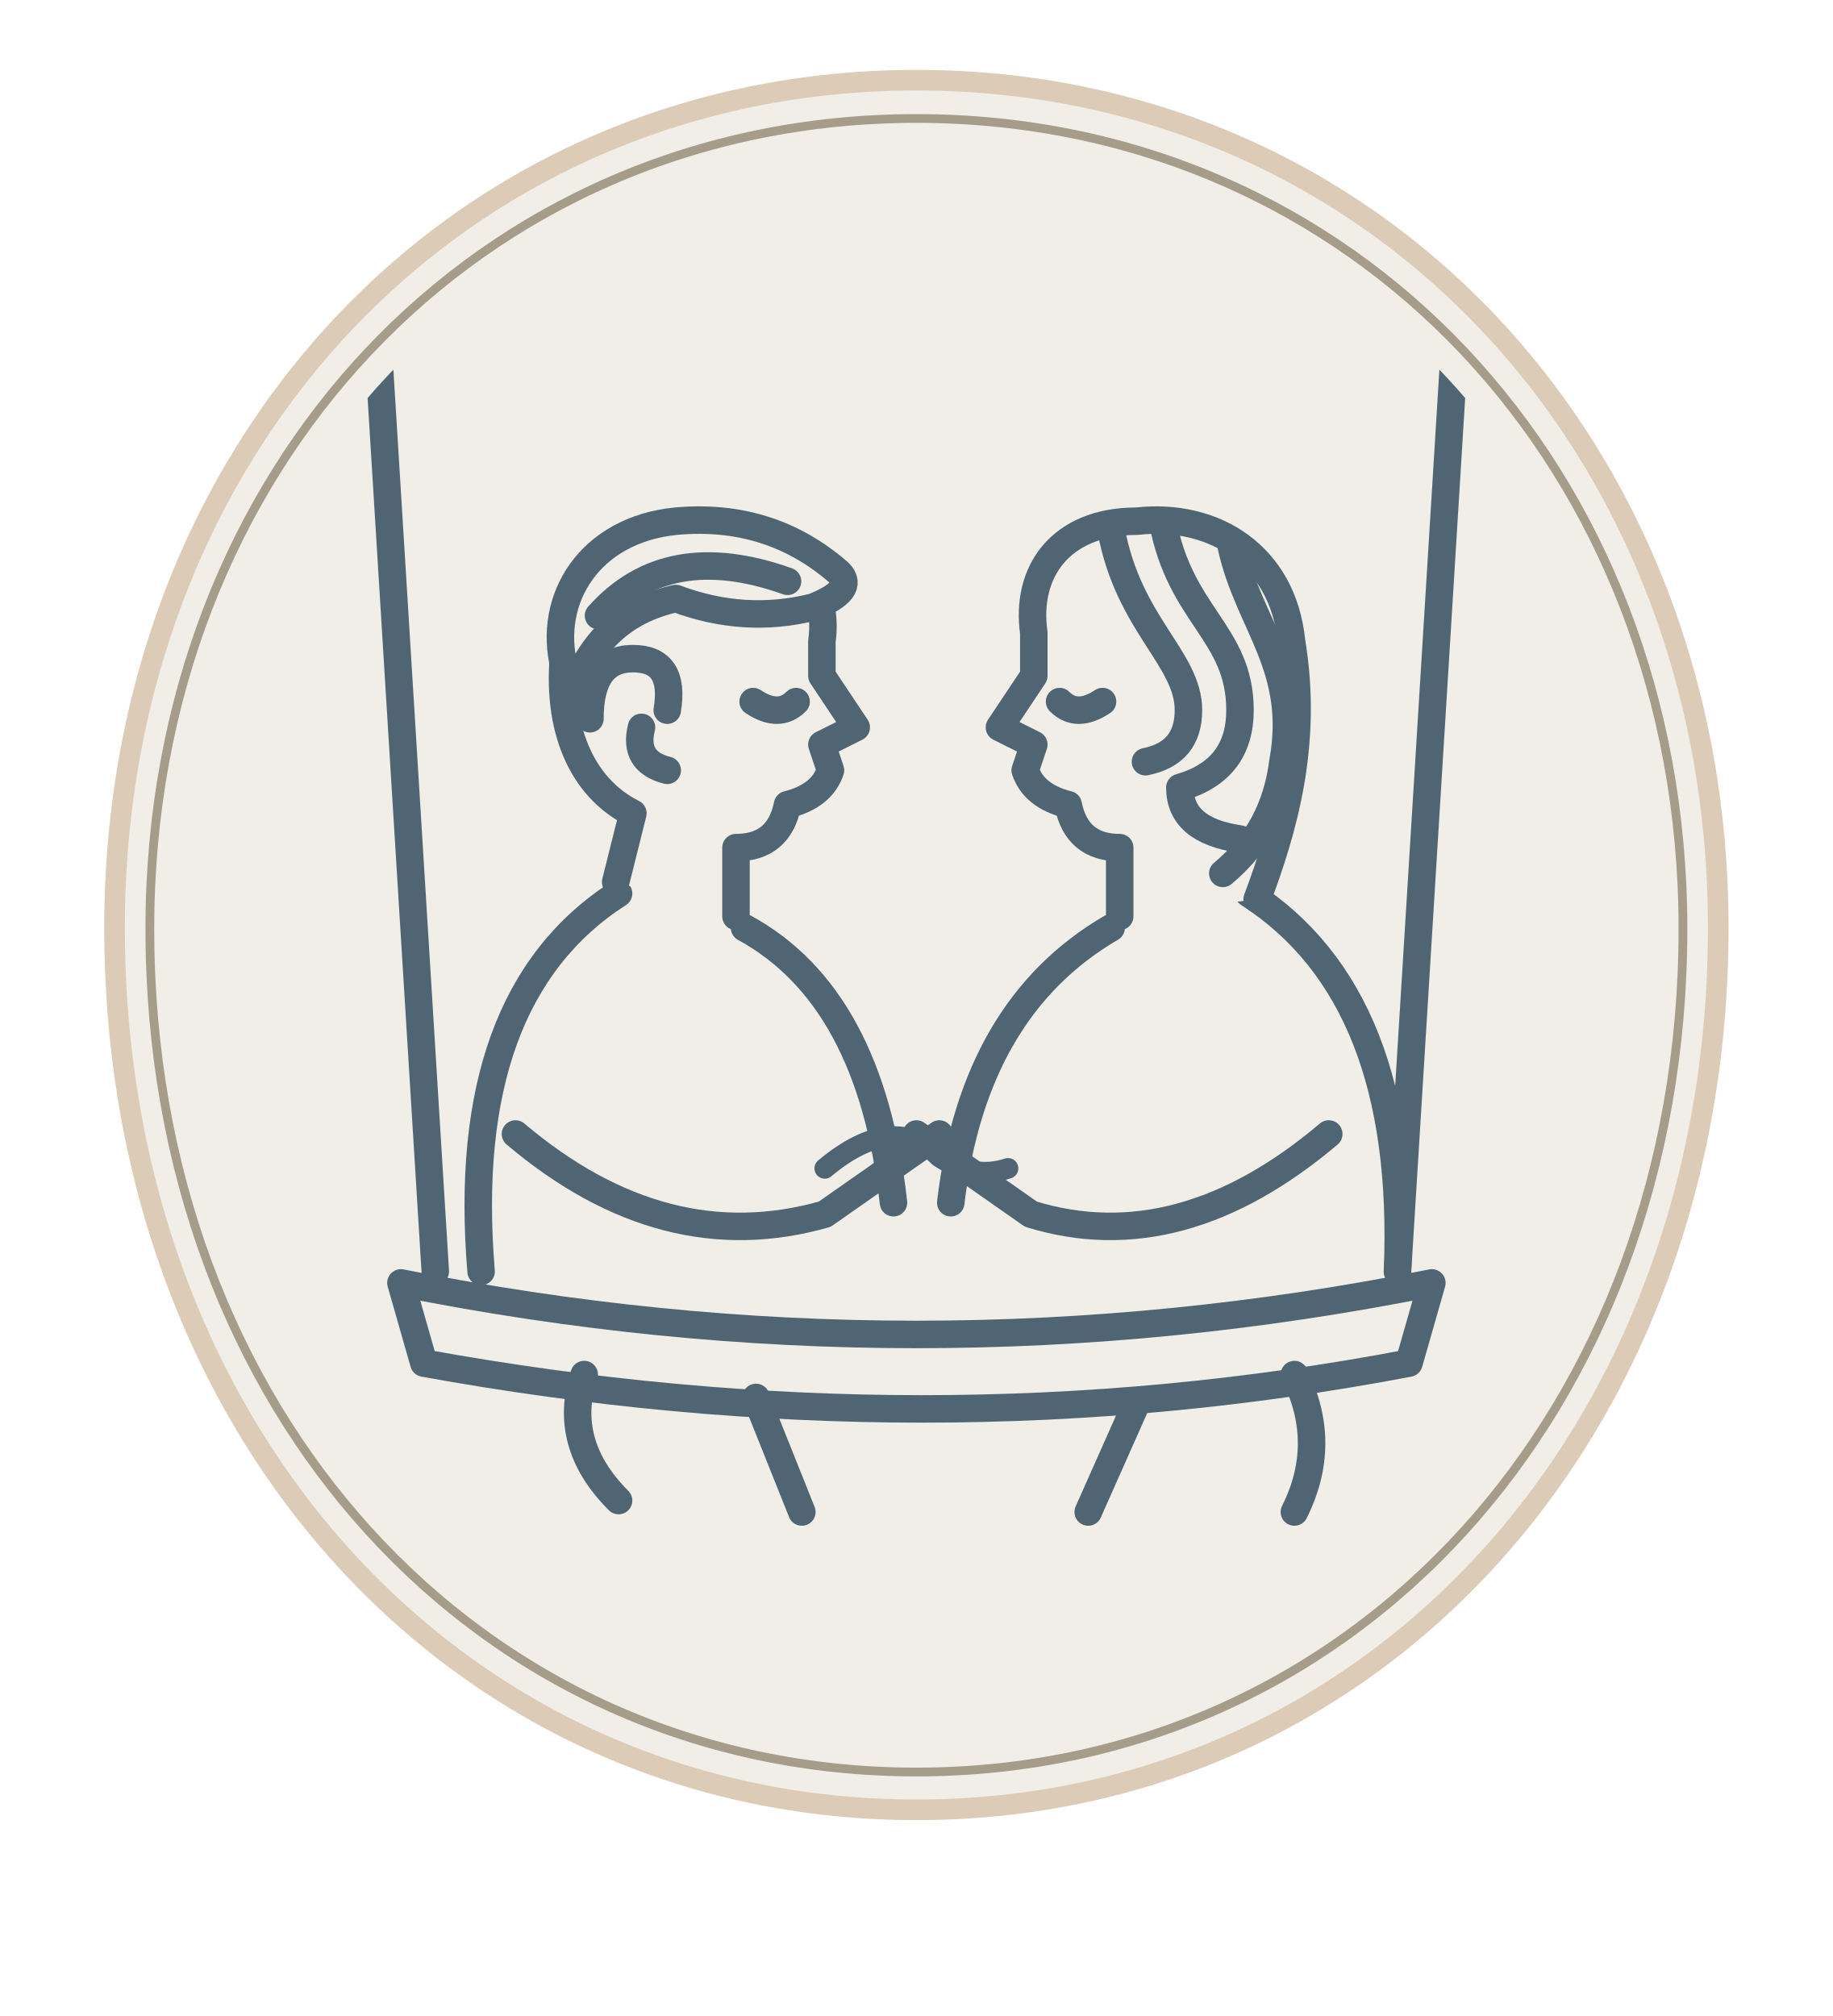
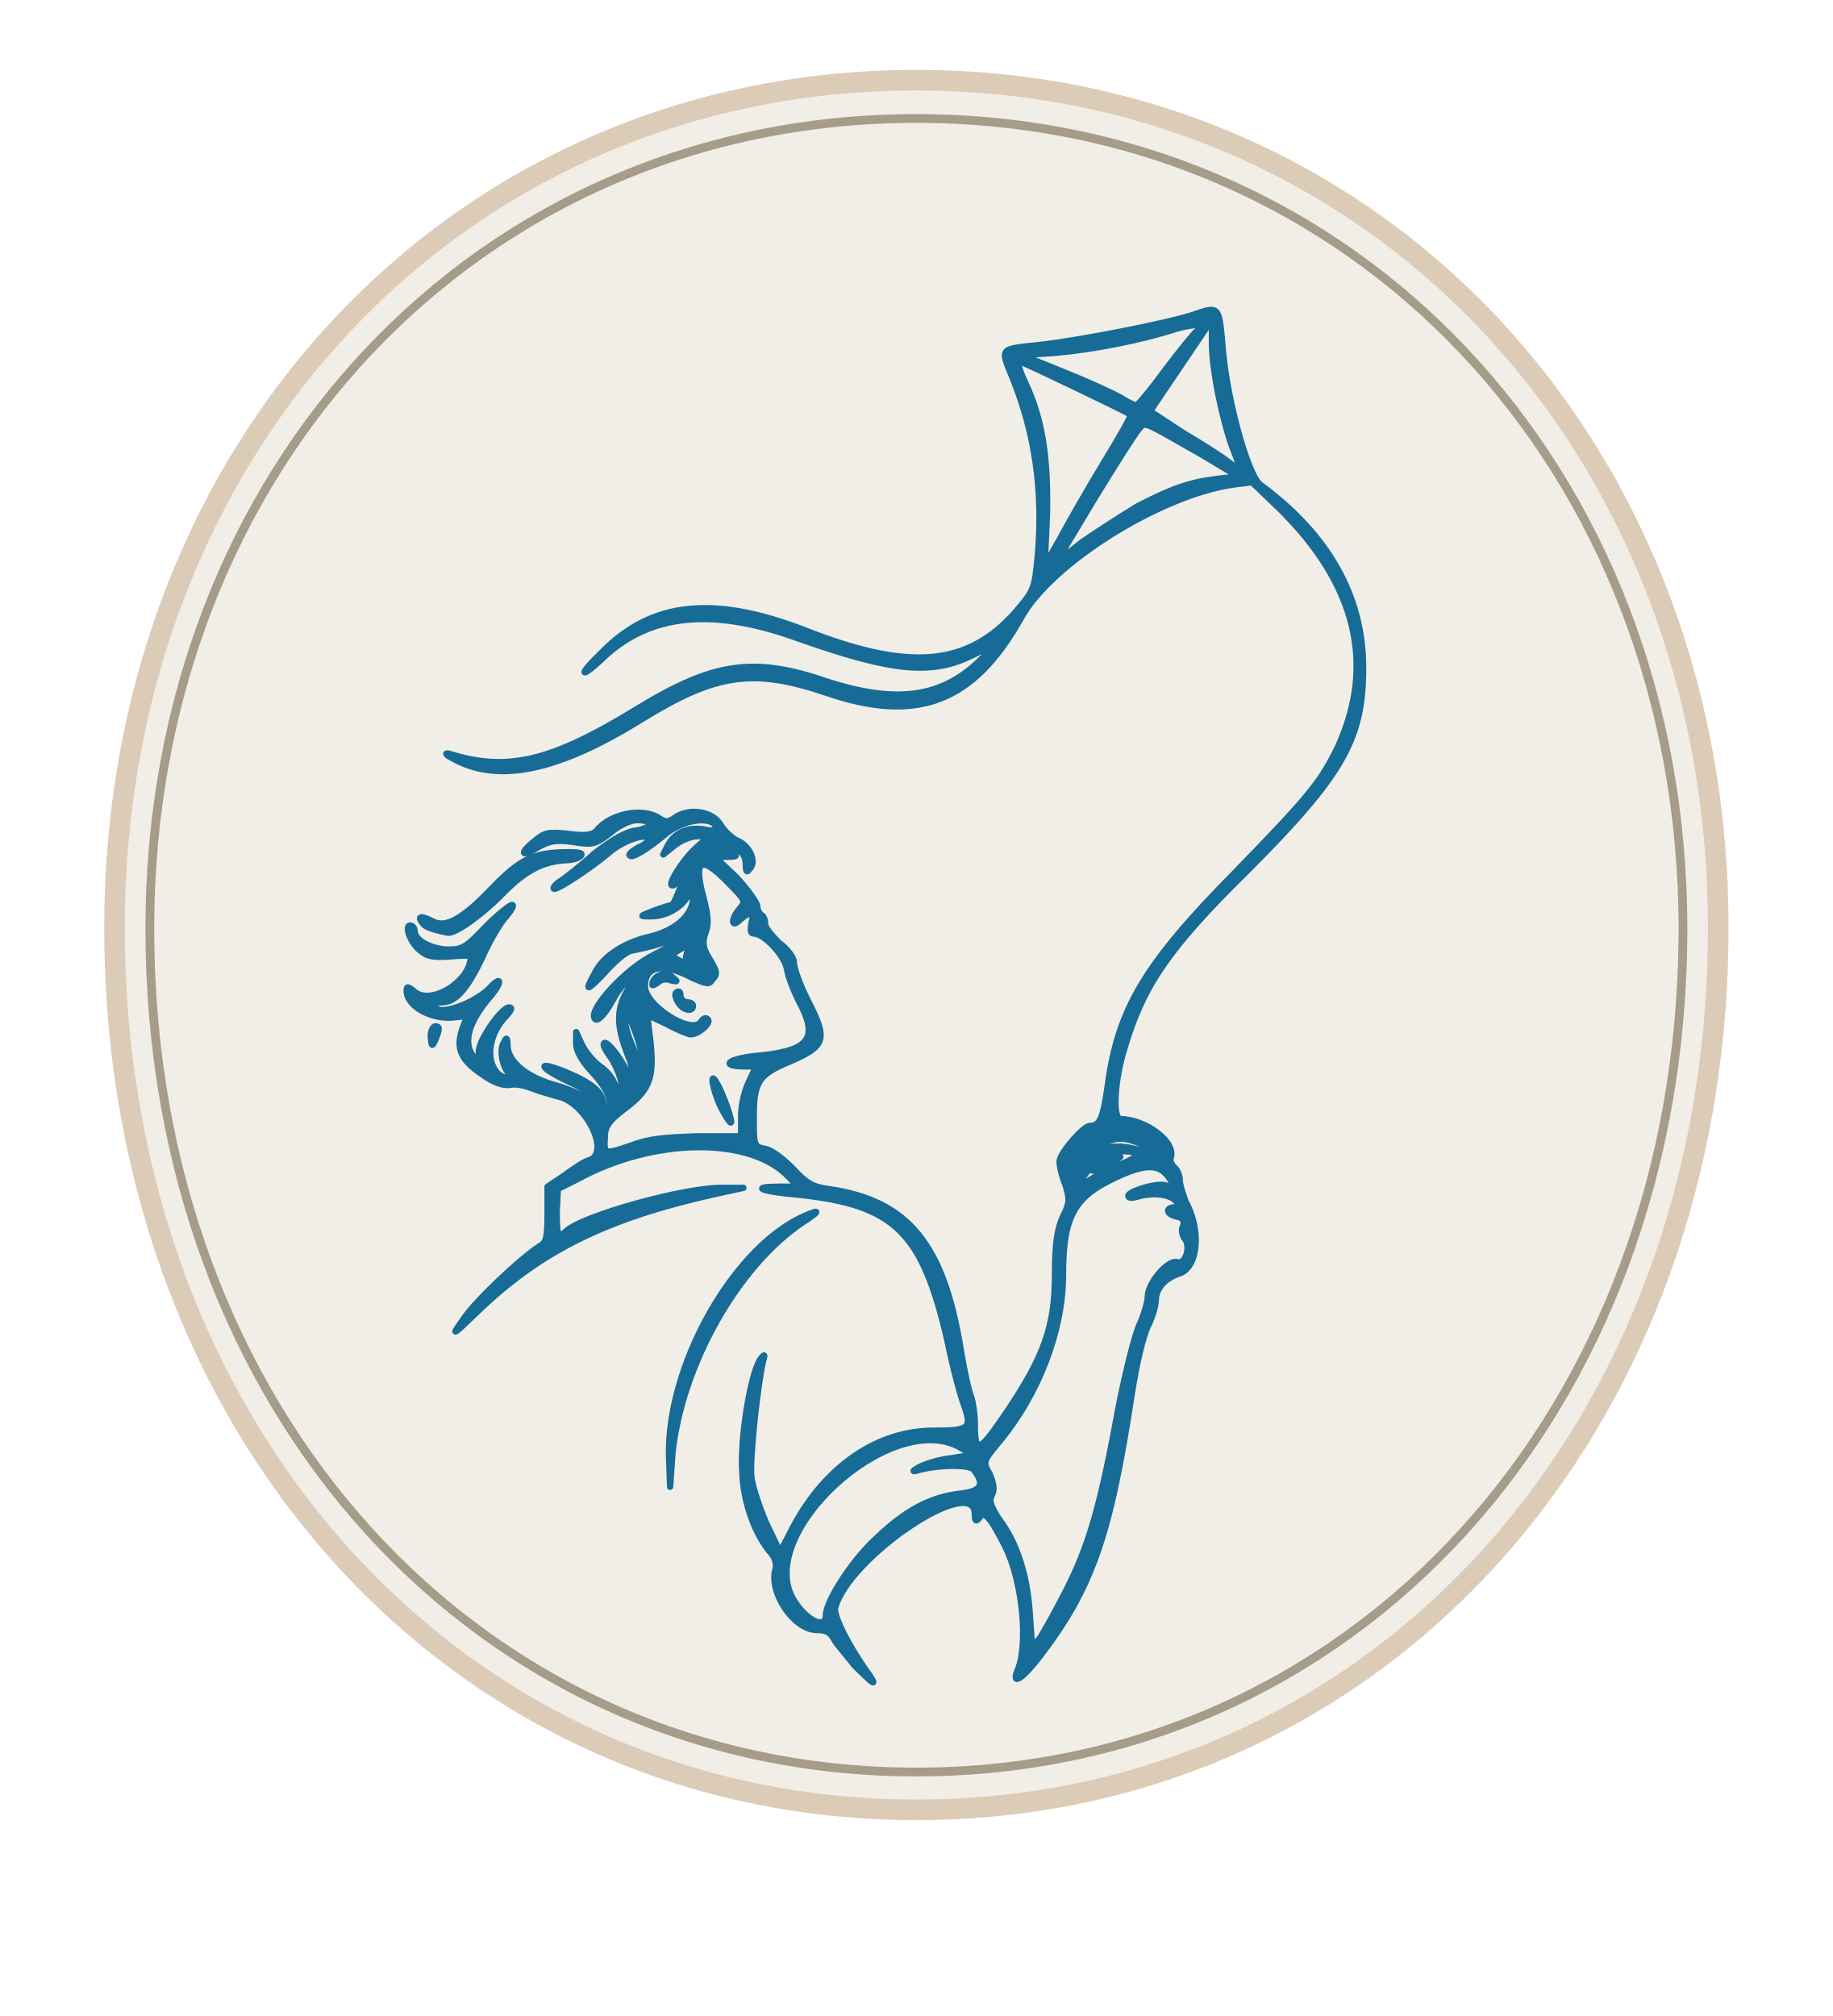
- <svg xmlns="http://www.w3.org/2000/svg" viewBox="0 0 160 176" aria-hidden="true" focusable="false" data-badge-art="ind-complicite-10" data-art-motif="a-swing-for-two">
+ <svg xmlns="http://www.w3.org/2000/svg" viewBox="0 0 160 176" aria-hidden="true" focusable="false" data-badge-art="ind-complicite-10" data-art-motif="le-complice-au-vent">
  <defs>
    <clipPath id="oba-asset-ind-complicite-10-e-scene">
      <path d="M80 7 C120 7 150 39 150 81 C150 125 120 158 80 158 C40 158 10 125 10 81 C10 39 40 7 80 7Z" transform="translate(80 83) scale(.92) translate(-80 -83)" />
    </clipPath>
  </defs>
  <path d="M80 7 C120 7 150 39 150 81 C150 125 120 158 80 158 C40 158 10 125 10 81 C10 39 40 7 80 7Z" fill="#F0EEE7" stroke="#DCCCB7" stroke-width="1.8" />
  <path d="M80 7 C120 7 150 39 150 81 C150 125 120 158 80 158 C40 158 10 125 10 81 C10 39 40 7 80 7Z" transform="translate(80 83) scale(.956) translate(-80 -83)" fill="none" stroke="#A59C89" stroke-width=".8" />
-   <g clip-path="url(#oba-asset-ind-complicite-10-e-scene)" fill="none" stroke="#4F6573" stroke-width="2.4" stroke-linecap="round" stroke-linejoin="round">
-     <path d="M33 30 L38 111 M127 30 L122 111 M35 112 Q80 121 125 112 L123 119 Q81 127 37 119 Z" />
-     <path d="M42 111 Q40 87 54 78 M65 81 Q76 87 78 105 M122 111 Q123 87 109 78 M97 81 Q85 88 83 105" />
-     <path d="M45 99 Q58 110 72 106 L82 99 M116 99 Q103 110 90 106 L80 99" />
-     <path d="M72 102 Q78 97 82 101 Q85 103 88 102" stroke-width="1.8" />
-     <path d="M51 120 Q49 126 54 131 M66 122 L70 132 M99 123 L95 132 M113 120 Q116 126 113 132" />
-     <g transform="translate(62 62) rotate(0) scale(0.75 0.75)" stroke-width="3.2">
-       <path d="M-11 20 L-9 12 C-15 9-18 2-17-7 C-17-16-10-22 0-21 C9-21 14-15 13-8 L13-4 L17 2 L13 4 L14 7 Q13 10 9 11 Q8 16 3 16 L3 24" fill="#F0EEE7" />
-       <path d="M-17-5 C-19-13-14-21-4-22 Q7-23 15-16 Q17-14 12-12 Q4-10-4-13 Q-13-11-16-2" fill="#F0EEE7" />
-       <path d="M-13-11 Q-5-20 9-15 M-14 1 Q-14-6-9-6 Q-4-6-5 0 M-8 2 Q-9 6-5 7" />
-       <path d="M5-1 Q8 1 10-1" />
-     </g>
-     <g transform="translate(100 62) rotate(0) scale(-0.75 0.75)" stroke-width="3.2">
-       <path d="M-13 22 C-16 14-19 4-17-8 C-16-18-8-23 1-22 C10-22 14-16 13-9 L13-4 L17 2 L13 4 L14 7 Q13 10 9 11 Q8 16 3 16 L3 24" fill="#F0EEE7" />
-       <path d="M-2-22 C-4-11-11-9-11 0 Q-11 7-4 9 Q-4 14-11 15 M4-21 C2-10-5-6-5 0 Q-5 5 0 6 M-10-19 C-12-10-18-5-16 6 Q-15 14-9 19" />
-       <path d="M5-1 Q8 1 10-1" />
-     </g>
+   <g clip-path="url(#oba-asset-ind-complicite-10-e-scene)" fill="#176B97" stroke="#176B97" stroke-width=".55" stroke-linejoin="round">
+     <path d="M74.6 145.4C73.9 144.5 73 143.5 72.8 143.1 72.5 142.5 72.1 142.3 71.3 142.3 69.3 142.3 67.1 139 67.7 137 67.8 136.6 67.7 136.1 67.4 135.7 65.9 134 64.9 131.2 64.8 128.5 64.6 125.6 65.5 120.2 66.3 118.8 66.6 118.3 66.8 118.2 66.7 118.5 66.2 120.2 65.4 127.5 65.6 129 65.7 129.8 66.3 131.6 66.9 133L68.1 135.5 69.3 133.2C72.1 128 76.6 124.9 81.5 124.9 84.7 124.9 84.9 124.7 84.1 122.5 83.9 122 83.2 119.5 82.7 117 80.5 107.5 78.1 105.2 69.7 104.3 66.3 104 65.5 103.6 68 103.6L69.7 103.6 68.9 102.8C65.6 99.2 57.1 99.3 50.5 102.9L48.7 103.8 48.6 105.8C48.6 107.8 48.7 108.2 49.4 107.5 50.9 106.1 60 103.6 63.2 103.7L64.9 103.7 62.6 104.2C53.1 106.3 47.4 109.1 42 114.2 39.4 116.7 39.3 116.8 40.5 115.1 41.6 113.5 45.4 109.9 47.1 108.8 47.7 108.5 47.8 108 47.8 106L47.8 103.6 49.3 102.6C50.1 102 51 101.4 51.4 101.3 53.4 100.7 51.1 96.1 48.6 95.7 47.9 95.5 46.9 95.2 46.4 95 45.9 94.8 45.1 94.6 44.6 94.7 44 94.8 43.2 94.6 42.1 93.8 40 92.4 39.7 91.3 40.6 89.2 40.8 88.7 40.6 88.7 39.8 88.8 37.8 89.1 35.5 87.9 35.5 86.5 35.5 86.1 35.6 86.1 36.1 86.5 37.5 87.9 41.1 85.7 41.1 83.5 41.1 83.4 40.3 83.4 39.3 83.5 37.8 83.6 37.3 83.5 36.7 83 35.8 82.3 35.3 80.8 35.8 80.8 36 80.8 36.2 81 36.2 81.3 36.2 82.1 37.7 82.9 39.2 82.9 40.4 82.9 40.8 82.6 42.4 80.9 43.4 79.9 44.5 79 44.7 79 44.9 79 44.7 79.4 44.2 80 43.7 80.5 42.7 82.2 42.1 83.6 40.8 86.3 39.8 87.5 38.6 87.5 38.3 87.5 38 87.6 38 87.8 38 88.8 41.3 87.7 42.7 86.3 43.8 85.1 43.9 85.7 42.8 87 40.9 89.2 40.4 91 41.3 92.2 41.8 92.9 41.8 92.8 41.8 91.8 41.8 90.7 44.1 87.5 44.6 88 44.7 88.1 44.4 88.5 44 88.9 42.5 90.6 42.4 93 43.7 93.9 44.4 94.3 44.8 94.2 44.4 93.7 43.8 93 43.6 91.5 44 91 44.2 90.5 44.3 90.6 44.3 91.2 44.3 92.7 46 94.1 48.7 94.8 50 95.2 51.3 95.8 51.6 96.1 52 96.7 52 96.7 52 96.1 52 95.7 51.3 95.2 49.8 94.5 47 93.2 46.7 92.5 49.4 93.6 51.8 94.6 52.7 95.4 52.7 96.6 52.8 97.2 52.8 97.3 53.1 97 53.5 96.2 53.1 95.1 51.6 93.5 50.7 92.5 50.3 91.7 50.3 91.1L50.3 90.1 50.8 91.2C51.1 91.8 51.8 92.7 52.4 93.1 53 93.5 53.5 94.2 53.6 94.5 53.8 94.9 54 95.2 54.1 95.2 54.6 95.2 54 93.3 53.3 92.3 53 91.9 52.7 91.4 52.7 91.2 52.7 90.6 53.8 91.8 54.5 93.1 55.2 94.4 55.5 93.8 54.8 92.1 53.8 89.5 53.8 88.1 54.8 86.4 55.6 84.9 55.6 84.8 54.9 85.5 54.4 85.9 53.8 86.7 53.5 87.3 52.8 88.6 52.1 89.3 51.9 88.9 51.4 88.1 54.6 84.6 57 83.4 59.4 82.2 60.8 81.1 60.8 80.4 60.8 80.3 60.4 80.6 59.8 81.1 58.9 82 58.1 82.4 55.1 83 54.6 83.1 53.6 84 52.8 84.9 51.2 86.6 51 86.6 51.9 85 52.6 83.5 54.5 82.3 56.6 81.8 58.9 81.3 60.5 79.9 60.5 78.4L60.5 77.4 60 78.3C59.4 79.3 58.1 80 56.8 80 55.8 80 55.8 80 57.1 79.5 57.9 79.2 58.6 79 58.7 79 58.8 79 59.8 76.6 59.8 76.3 59.8 76.1 59.6 76.3 59.4 76.6 59.2 77 58.9 77.3 58.7 77.3 58.2 77.3 59.7 74.9 60.9 73.9L61.9 73 60.9 73C60.3 73 59.4 73.4 58.9 73.8L57.9 74.6 58.3 73.8C58.9 72.7 60 72.2 61.4 72.4 62.3 72.6 62.6 72.5 62.5 72.2 62.2 71.2 59.6 71.5 58 72.9 56.3 74.3 55.2 74.9 55 74.7 54.8 74.6 55.2 74.3 55.7 74 56.2 73.8 56.6 73.5 56.6 73.3 56.6 72.6 54.3 73.4 53.1 74.5 51.4 75.9 48.8 77.6 48.4 77.6 48.2 77.6 48.4 77.3 48.8 77 49.3 76.7 50.7 75.6 51.9 74.5 53.5 73.3 54.6 72.6 55.6 72.5 57.1 72.2 57.1 71.6 55.6 71.6 55 71.6 54 72.1 53.3 72.7 52 73.7 51.8 73.8 50 73.5 48.5 73.3 48 73.4 46.9 74 45.5 74.9 45.3 74.5 46.7 73.4 47.5 72.7 47.9 72.6 49.6 72.8 51.2 73 51.7 72.9 52.1 72.5 53.3 71 56.1 70.5 57.5 71.4 58.1 71.8 58.3 71.8 58.9 71.4 60.1 70.5 62.2 70.8 62.9 72 63.2 72.5 63.9 73.2 64.4 73.4 65.5 73.9 66.1 75.3 65.4 75.9 65.2 76.2 65.1 76.1 65.1 75.4 65.1 73.8 62.7 73.1 61.3 74.3 60.7 74.8 60.7 74.8 61.4 74.6 62.9 74.1 63.3 74 63.9 74.4 64.4 74.7 64.4 74.8 63.5 74.8L62.4 74.8 64.3 76.6C65.3 77.7 66.1 78.8 66.1 79.1 66.1 79.4 66.3 79.8 66.5 79.9 66.7 80 66.8 80.4 66.8 80.7 66.8 81 67.4 81.7 68 82.3 68.8 82.9 69.3 83.6 69.3 84 69.3 84.5 69.8 85.9 70.5 87.3 72.3 90.8 72.1 91.3 68.9 92.7 66.2 93.8 65.8 94.5 65.8 97.5 65.8 100 65.8 100.1 66.8 100.3 67.4 100.4 68.4 101.2 69.2 102 70.4 103.3 70.9 103.6 72.3 103.8 79.3 104.8 82.4 108.6 83.9 118 84.2 119.8 84.6 121.6 84.8 122 84.9 122.3 85.1 123.4 85.1 124.3 85.1 127 85.5 126.8 87.8 123.4 91.2 118.4 92.1 115.7 92.1 111.3 92.1 108.5 92.3 107.3 92.8 106.2 93.4 105 93.4 104.7 93 103.4 92.7 102.7 92.5 101.8 92.5 101.4 92.5 100.7 94.5 98.4 95.1 98.3 96 98.3 96.3 97.7 96.7 94.8 97.6 88.1 99.9 84.2 107.8 76.2 114.3 69.5 115.3 68.3 116.8 65.2 120.1 58 118.4 51 111.7 44.4L109.3 42.1 107.7 42.3C101.3 43.2 91.7 49.2 89.1 54 85 61.3 80.1 63.2 72.2 60.5 65.7 58.3 62.5 58.8 56 62.8 48.6 67.4 43.4 68.4 39.5 66.2 38.9 65.9 38.8 65.7 39.2 65.8 44.3 67.4 48.1 66.5 55.6 61.9 62.3 57.8 65.8 57.3 72.2 59.5 78.4 61.5 82.4 60.9 85.8 57.4L87 56.1 85.1 57.1C81.4 59 78 58.7 69.3 55.6 62.2 53.1 56.9 53.6 52.9 57.2 50.6 59.4 50.3 59.1 52.7 56.8 57 52.5 62.4 52 70.2 55 79.3 58.6 84.4 58.2 88.6 53.5 90.3 51.5 90.3 51.5 90.6 48.5 91.1 42.7 90.3 37.7 88.4 33 87.3 30.3 87.2 30.5 90.9 30.1 94.4 29.7 102 28.2 104.1 27.5 106.4 26.7 106.4 26.7 106.7 29.9 107 34.6 108.9 41.4 110 42.3 116 46.7 119 52.1 119 58.3 119 64.5 117.3 67.6 108.8 76.1 102.1 82.7 99.8 86 98.2 91.4 97.3 94.2 97.1 97.6 97.8 97.7 100 97.7 102.7 99.7 102.2 101.1 102.1 101.3 102.3 101.7 102.5 101.9 102.8 102.1 103 102.7 103 103.1 103 103.5 103.3 104.3 103.5 104.9 104.9 107.4 104.6 110.7 102.9 111.2 101.7 111.6 100.9 112.5 100.9 113.5 100.9 114 100.6 115 100.2 115.8 99.8 116.6 99.2 119.1 98.8 121.7 96.9 134.2 95.3 138.7 90.7 144.7 89.3 146.5 88.3 147.2 88.8 145.9 89.8 143.7 89.3 138.2 87.8 135.1 86.5 132.5 85.9 131.8 85.5 132.5 85.2 132.9 85.1 132.8 85.1 132.2 85.1 128.5 74 136 72.9 140.4 72.8 141.1 74 143.6 75.8 146.1 76.7 147.4 76.2 147 74.6 145.4ZM93.2 138.6C95.1 134.8 96.1 131.4 97.7 122.6 98.3 119.6 99.1 116.4 99.5 115.6 99.9 114.7 100.2 113.6 100.2 113.2 100.2 112 102 109.9 102.8 110.2 103.5 110.4 104 108.8 103.4 108.1 103.2 107.8 103.1 107.3 103.3 107 103.4 106.6 103.3 106.3 102.7 106.2 101.8 106 101.7 105.4 102.6 105.4 103.1 105.4 103.1 105.3 102.6 104.8 102 104.2 100.5 104.1 99.2 104.5 98.8 104.6 98.5 104.6 98.5 104.4 98.5 104 101.1 103.2 101.8 103.5 102.5 103.8 102.5 103.3 101.8 102.5 101 101.6 99.7 101.7 97.4 102.8 93.7 104.5 92.8 106.3 92.8 111.3 92.8 116.1 90.7 121.7 87.2 125.9 85.8 127.6 85.8 127.6 86.4 128.7 86.8 129.6 86.8 130.1 86.6 130.5 86.3 131 86.5 131.5 87.2 132.6 88.8 134.7 89.7 137.6 89.9 140.9L90.1 143.8 90.8 143C91.1 142.5 92.2 140.6 93.2 138.6ZM72.1 141C72.1 139.8 74.4 136.2 76.5 134.3 79 131.9 81.2 130.7 83.8 130.4 85.7 130.2 86 129.6 85 128.3 84.6 127.8 81.6 127.9 80 128.4 79.6 128.5 79.7 128.4 80.2 128.1 80.8 127.8 82 127.4 83.1 127.3L84.9 127 83.7 126.3C77.6 123.1 65.8 134 69.3 139.7 70.4 141.5 72.1 142.3 72.1 141ZM97.5 101.8C99.7 100.9 99.8 100.5 97.8 100.5 96.9 100.5 96.3 100.7 95.4 101.7 94.2 103 93.8 104.2 94.9 103.2 95.2 102.9 96.4 102.3 97.5 101.8ZM97.7 100.1C98.5 100.1 99.6 100.4 100.1 100.7 100.5 101 100.9 101.1 100.9 100.9 100.9 100.4 98.9 99.4 97.9 99.4 96.5 99.4 94.7 100.6 94 101.9 93.5 103.1 93.5 103.1 94.8 101.6 96.1 100.3 96.4 100.1 97.7 100.1ZM95.9 99.5C97 98.9 99.3 99 100.1 99.6 101.1 100.3 101.6 100.2 100.6 99.4 98.9 97.9 94.6 98.8 93.5 100.9 93.1 101.7 93.1 101.6 94.1 100.8 94.7 100.3 95.5 99.7 95.9 99.5ZM60.9 99.2L64.7 99.2 64.7 97.5C64.7 96.4 65 95.2 65.4 94.4L66 93.1 65.1 93.1C62.9 93.1 63.4 92.5 65.8 92.2 70.5 91.8 71.4 90.8 70 87.9 69.4 86.8 68.8 85.3 68.7 84.6 68.5 83.4 66.7 81.5 65.8 81.5 65.5 81.5 65.5 81.2 65.6 80.6 65.9 79.6 65.5 79.5 64.6 80.3 63.8 81.1 63.8 80.2 64.6 79.3 65.1 78.7 65.1 78.6 63.6 77.1 61.2 74.6 60.5 75 61.4 78.3 61.8 79.9 61.9 80.6 61.6 81.4 61.3 82.2 61.4 82.7 61.7 83.3 62.6 84.8 62.7 85 62.2 85.5 61.9 86 61.7 85.9 60.5 85.4 57.9 84 56.3 84.3 56.3 86.1 56.3 87.8 60.4 90.4 61.2 89.2 61.4 88.9 61.6 88.8 61.8 89 62.1 89.3 61 90.3 60.3 90.3 60.1 90.3 59.1 89.9 58.2 89.4L56.5 88.6 56.8 91.1C57.1 94.2 56.7 95.2 54.4 96.9 53.1 97.9 52.8 98.4 52.8 99.3 52.7 100.8 52.8 100.8 55.1 100 56.7 99.4 58 99.3 60.9 99.2ZM56.2 92.6C55.8 90.6 54.5 87.4 54.5 88.7 54.5 89.3 54.8 90.4 55.2 91.3 55.6 92.1 55.9 93 55.9 93.3 55.9 93.6 56 93.8 56.1 93.8 56.2 93.8 56.3 93.3 56.2 92.6ZM60 83.9C59.8 83.8 59.9 83.3 60.1 82.9 60.5 82.2 60.5 82.2 59.5 82.8 58.5 83.4 58.5 83.4 59.2 83.8 60.2 84.3 60.2 84.3 60 83.9ZM96.3 40.5C97.7 38.2 98.8 36.3 98.7 36.2 98.5 36 89.1 31.5 88.9 31.5 88.8 31.5 89 32.4 89.5 33.4 91 36.6 91.5 39.9 91.4 44.9L91.2 49.4 92.5 47.1C93.2 45.8 94.9 42.8 96.3 40.5ZM99.3 44.2C102.2 42.7 103.8 42.1 106.3 41.8L108.1 41.6 105.1 39.8C99.5 36.6 100 36.8 99.4 37.5 99.1 37.8 97.4 40.5 95.5 43.6L92.2 49.1 94.5 47.3C95.8 46.4 98 45 99.3 44.2ZM107.6 39.1C106.7 36.6 105.8 32.3 105.8 29.9L105.8 27.9 103.1 31.9 100.4 35.9 103.3 37.8C105 38.8 106.7 39.9 107.2 40.3 108.4 41.2 108.4 41.1 107.6 39.1ZM101.8 32.2C103.1 30.5 104.3 29 104.5 28.9 105.5 28.3 104.5 28.2 102.7 28.7 99.6 29.7 95.5 30.5 92.2 30.8L89.2 31 92.9 32.5C94.9 33.3 97.1 34.3 97.8 34.7 98.4 35.1 99.1 35.4 99.2 35.4 99.3 35.4 100.5 34 101.8 32.2ZM58.4 127C58.3 119.3 63.7 109.5 69.7 106.4 71.6 105.5 71.8 105.6 70.1 106.7 64.4 110.5 59.5 119.2 58.7 126.9L58.5 129.8 58.4 127ZM37.6 90.5C37.6 90 37.8 89.6 38 89.6 38.4 89.6 38.4 89.8 38 90.8 37.7 91.4 37.7 91.4 37.6 90.5ZM38.1 81.2C37.7 81.1 37.1 80.9 36.9 80.6 36.4 80 36.7 79.9 37.7 80.4 38.9 81.1 40.4 80.2 42.9 77.6 45.4 75 46.6 74.4 49.6 74.4 50.7 74.4 51 74.5 50.6 74.8 50.3 75 49.8 75.1 49.4 75.1 47.4 75.2 45.8 76 43.7 78.2 41.9 80 39.5 81.7 39 81.4 38.9 81.4 38.5 81.3 38.1 81.2ZM95.5 101.9C95.7 101.6 97.8 100.7 97.8 101 97.8 101.1 95.7 102.2 95.4 102.2 95.3 102.2 95.3 102.1 95.5 101.9ZM62.9 96.6C62.2 95.1 61.9 93.3 62.6 94.6 63.1 95.4 64 98 63.8 98 63.7 98 63.3 97.4 62.9 96.6ZM59.2 87.5C58.9 87 58.9 86.7 59.1 86.6 59.3 86.5 59.4 86.6 59.4 86.9 59.4 87.2 59.7 87.5 60 87.5 60.2 87.5 60.5 87.6 60.5 87.8 60.5 88.4 59.6 88.2 59.2 87.5ZM57 85.7C57.3 85 58.3 84.8 58.8 85.4 59.2 85.7 59.1 85.7 58.6 85.6 58.2 85.4 57.7 85.5 57.4 85.8 56.9 86.1 56.9 86.1 57 85.7Z" fill-rule="evenodd" />
  </g>
</svg>
